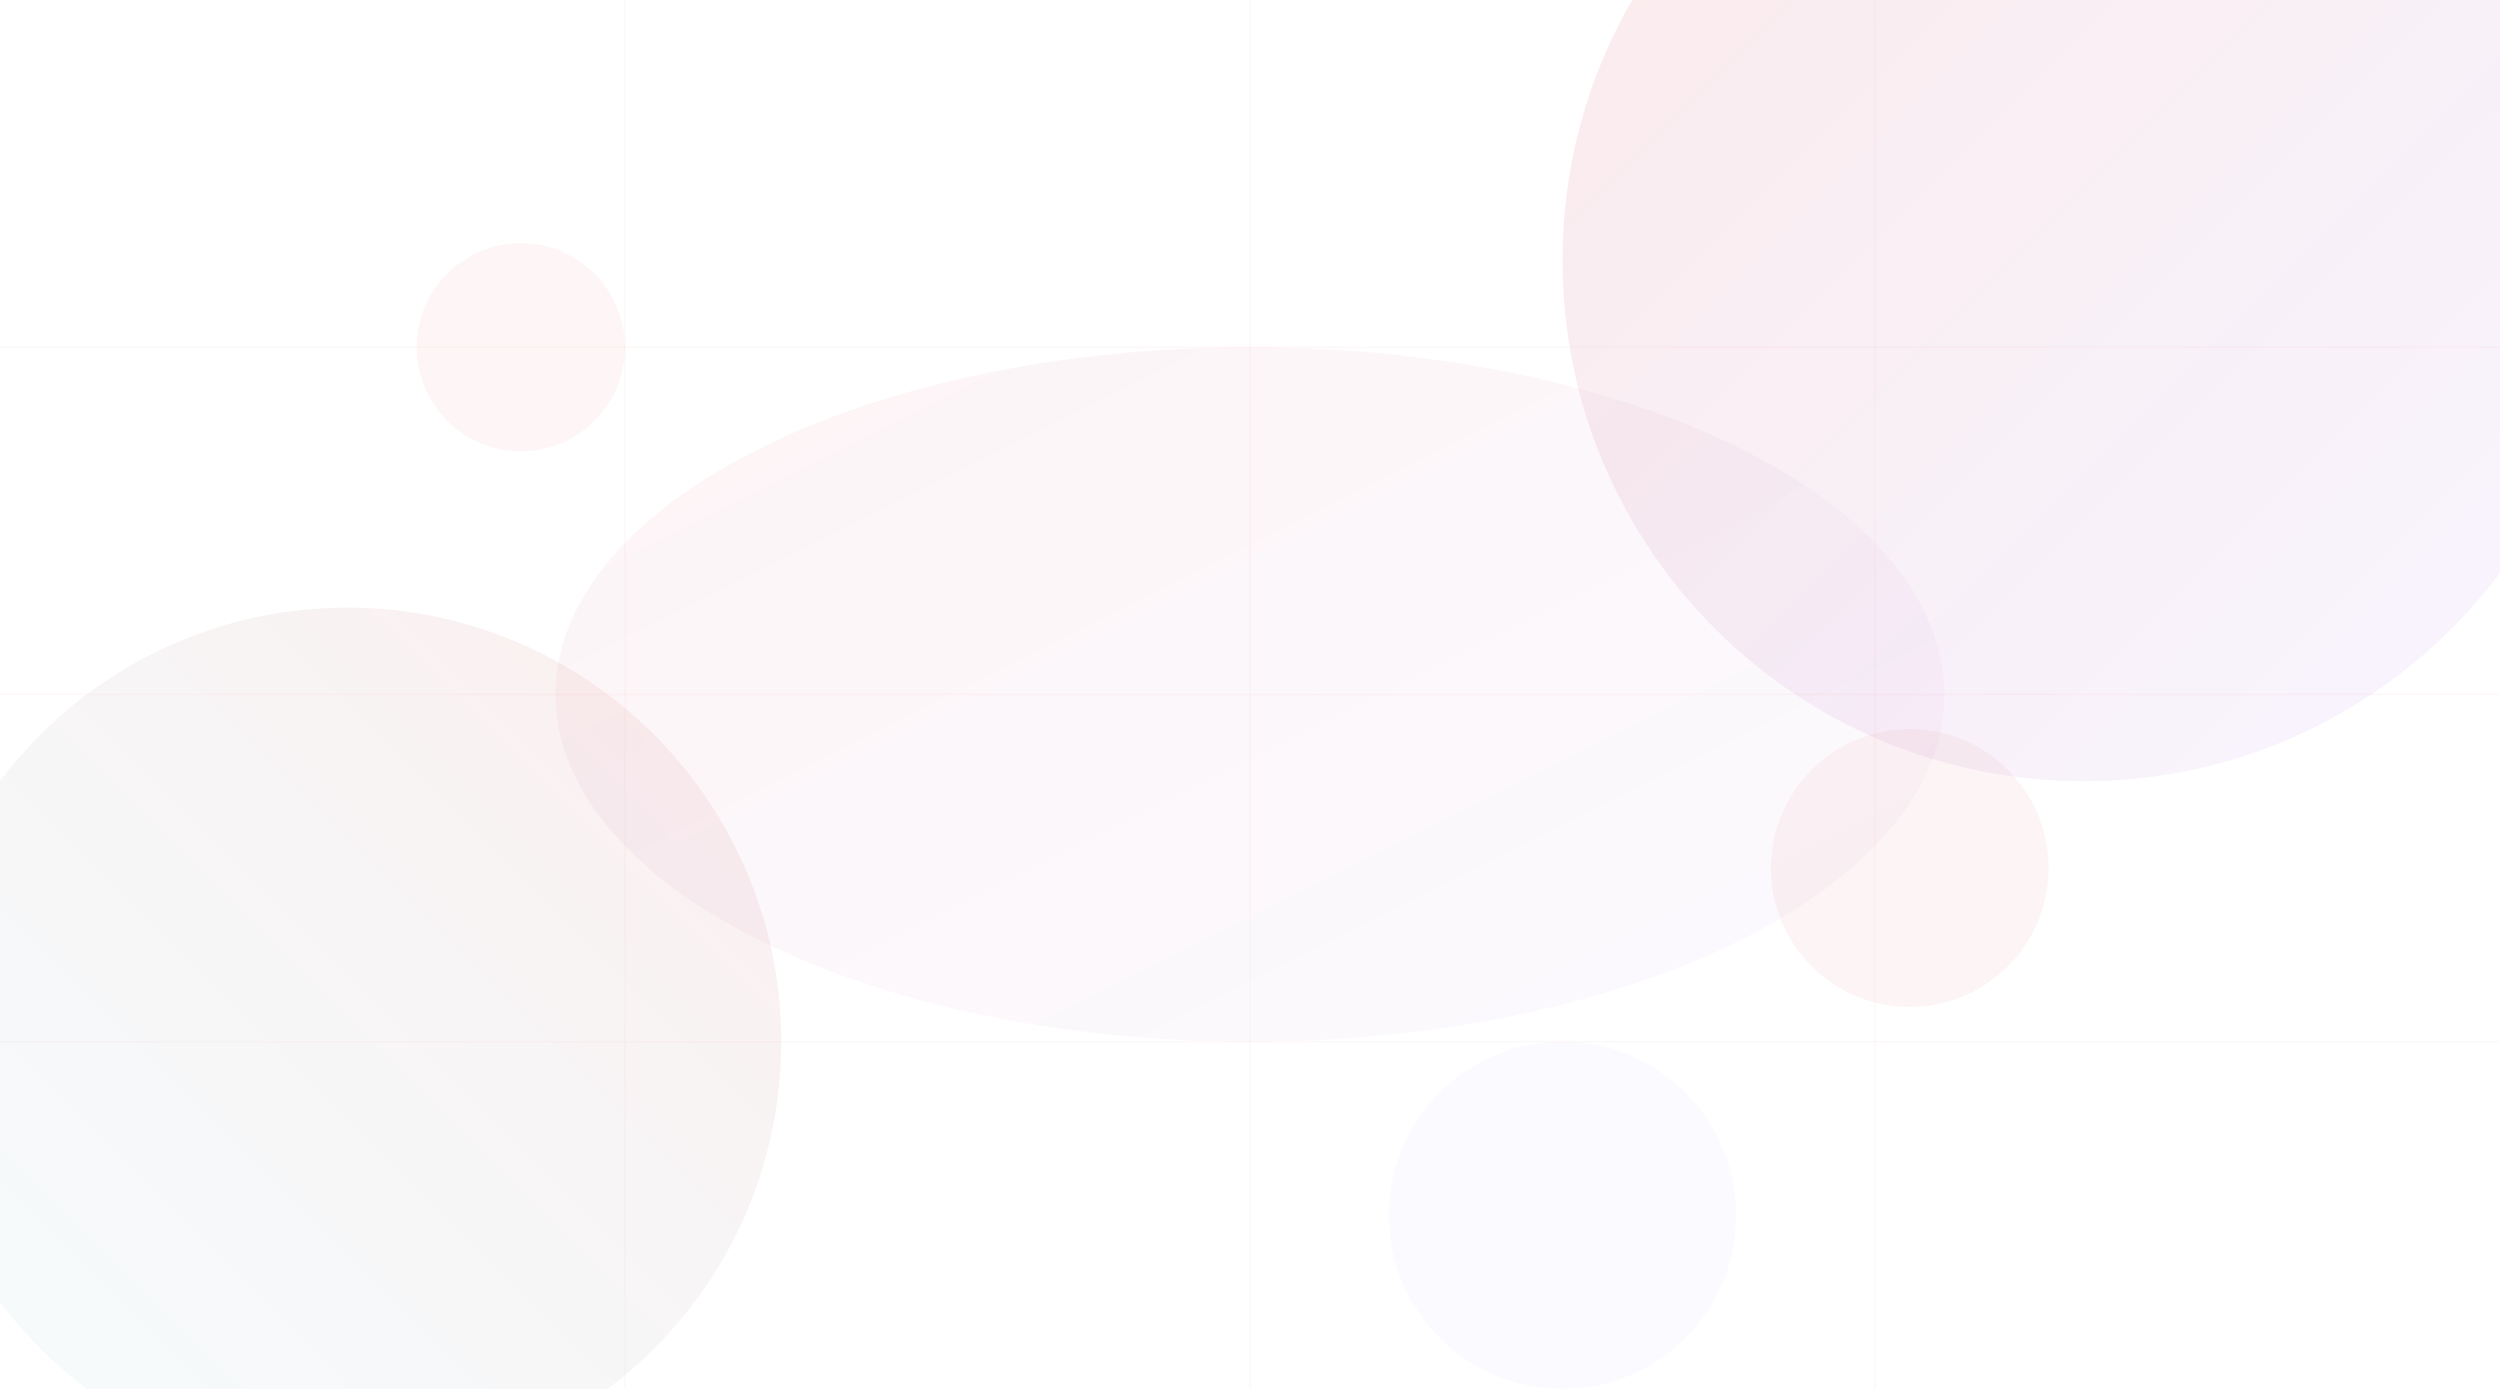
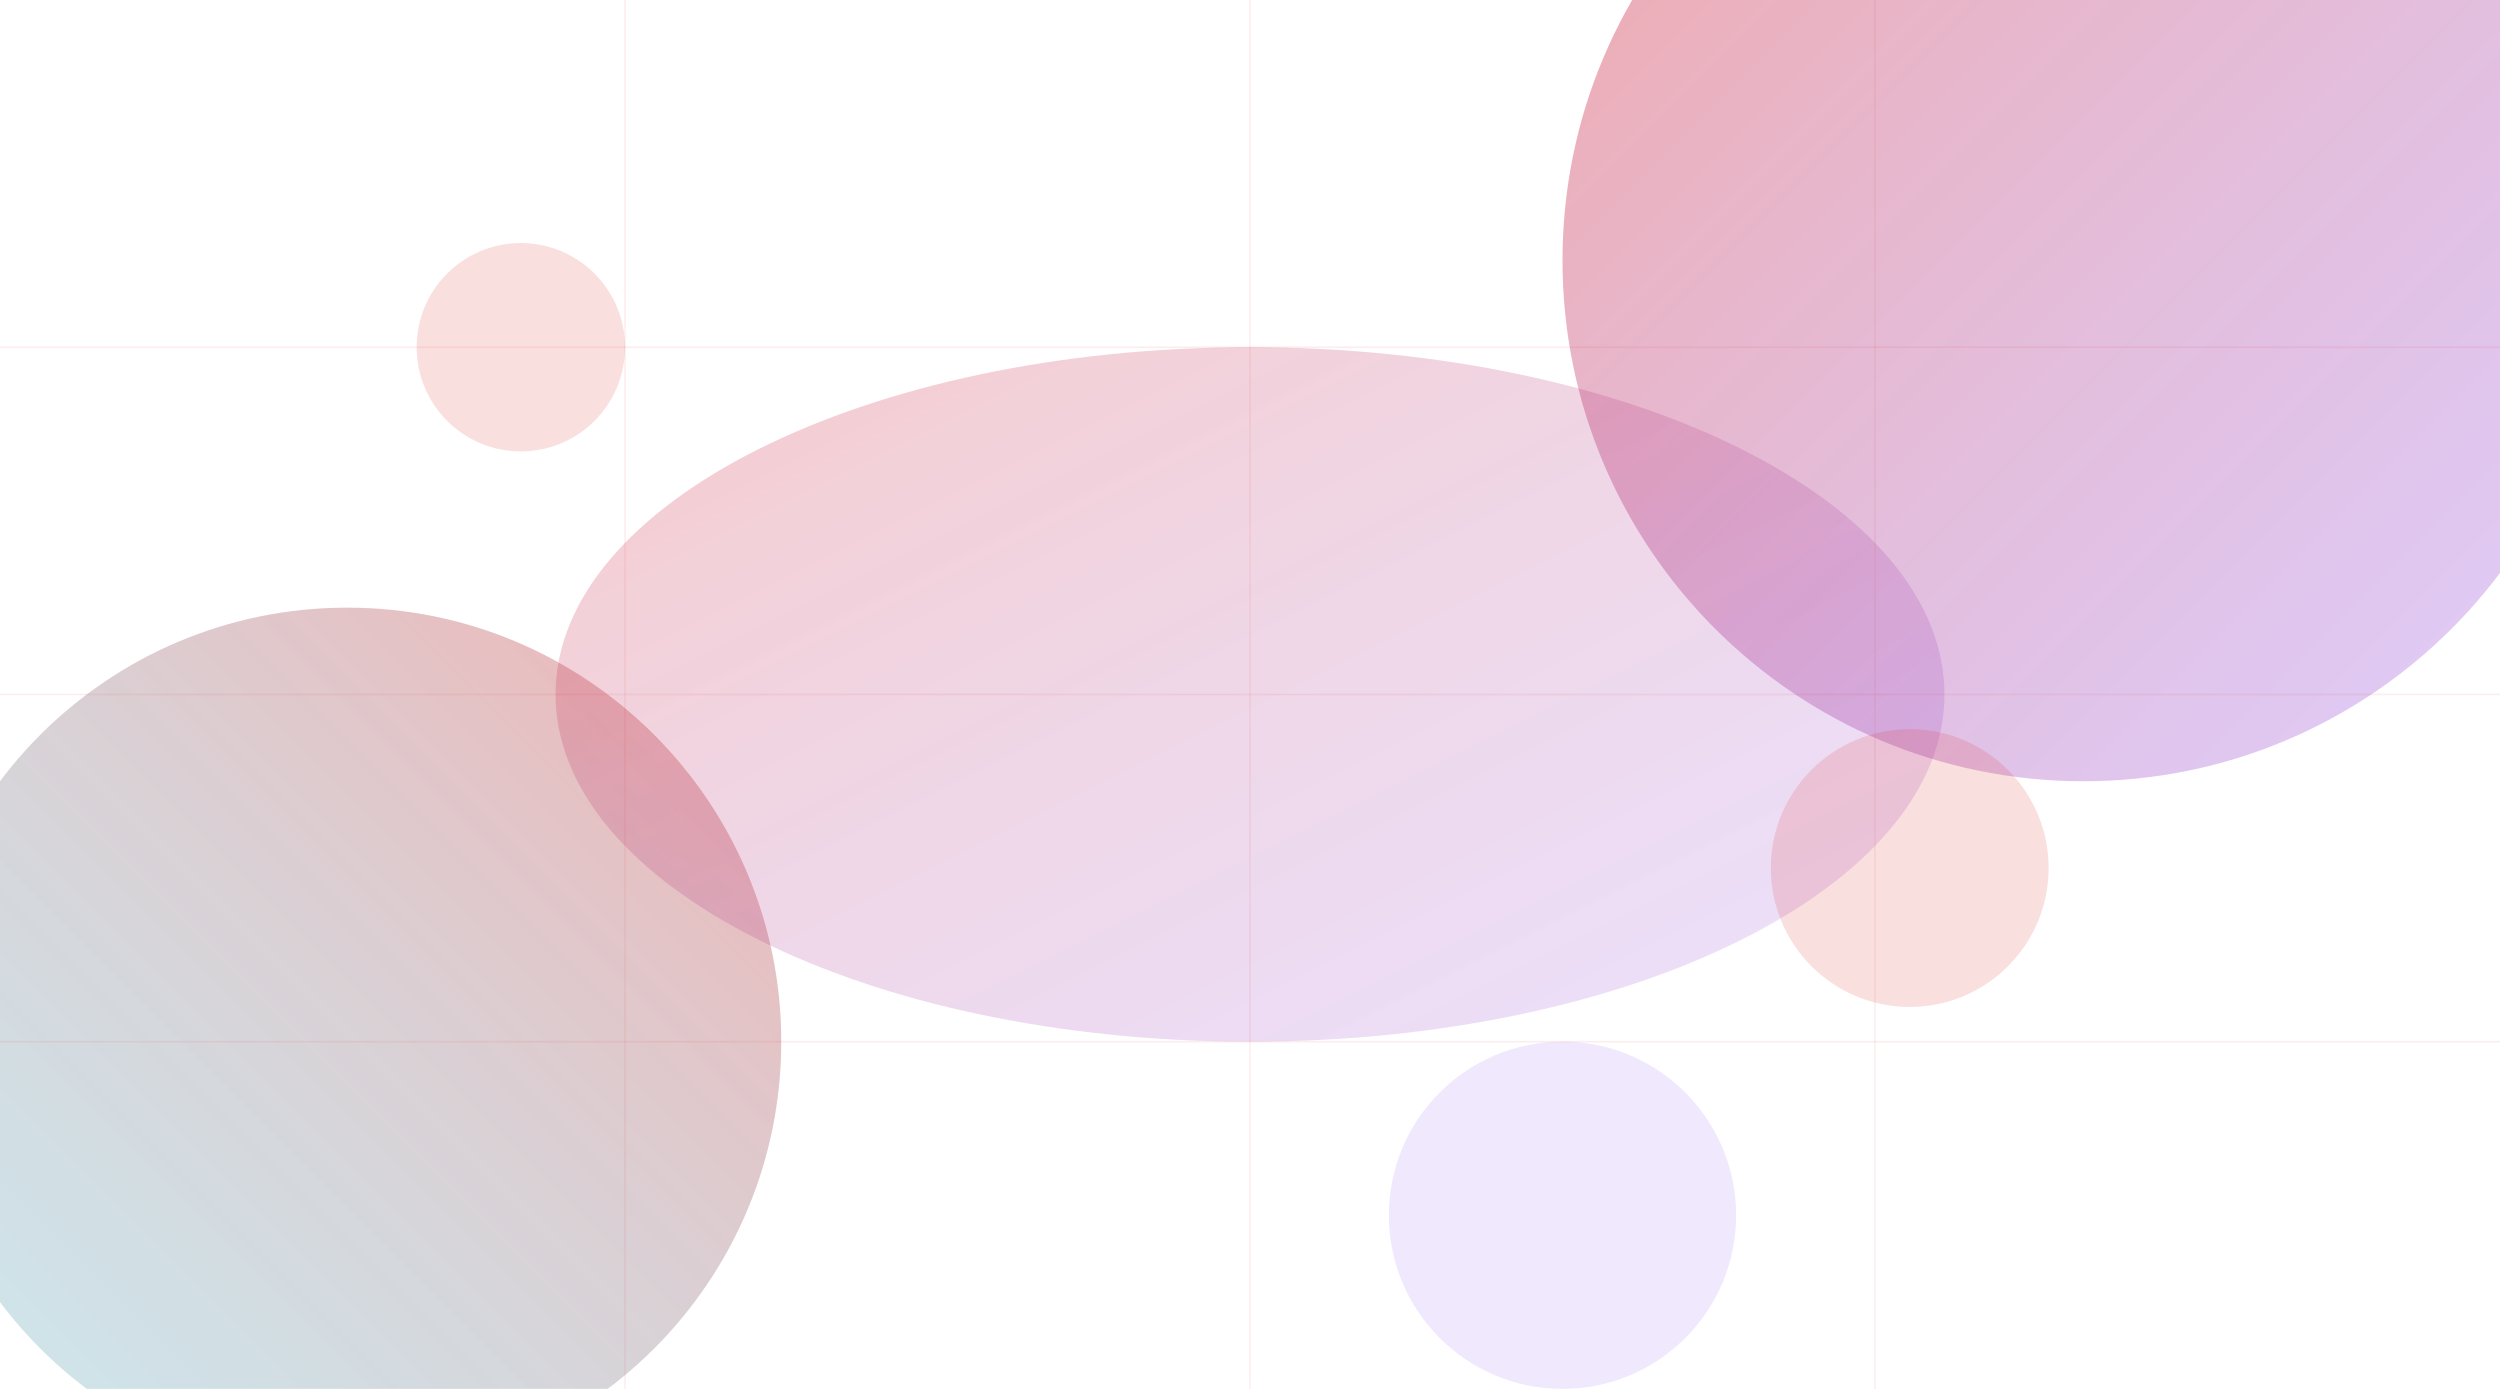
<svg xmlns="http://www.w3.org/2000/svg" viewBox="0 0 1440 800" preserveAspectRatio="xMidYMid slice">
  <defs>
    <linearGradient id="grad1" x1="0%" y1="0%" x2="100%" y2="100%">
-       <stop offset="0%" style="stop-color:#dc2626;stop-opacity:0.1" />
-       <stop offset="100%" style="stop-color:#7c3aed;stop-opacity:0.05" />
+       <stop offset="0%" style="stop-color:#dc2626;stop-opacity:0.4" />
+       <stop offset="100%" style="stop-color:#7c3aed;stop-opacity:0.25" />
    </linearGradient>
    <linearGradient id="grad2" x1="100%" y1="0%" x2="0%" y2="100%">
-       <stop offset="0%" style="stop-color:#dc2626;stop-opacity:0.08" />
-       <stop offset="100%" style="stop-color:#0891b2;stop-opacity:0.03" />
+       <stop offset="0%" style="stop-color:#dc2626;stop-opacity:0.35" />
+       <stop offset="100%" style="stop-color:#0891b2;stop-opacity:0.2" />
    </linearGradient>
  </defs>
  <circle cx="1200" cy="150" r="300" fill="url(#grad1)" />
  <circle cx="200" cy="600" r="250" fill="url(#grad2)" />
-   <ellipse cx="720" cy="400" rx="400" ry="200" fill="url(#grad1)" opacity="0.5" />
-   <circle cx="1100" cy="500" r="80" fill="#dc2626" opacity="0.05" />
-   <circle cx="300" cy="200" r="60" fill="#dc2626" opacity="0.04" />
-   <circle cx="900" cy="700" r="100" fill="#7c3aed" opacity="0.03" />
-   <g stroke="#dc2626" stroke-opacity="0.03" stroke-width="1">
+   <ellipse cx="720" cy="400" rx="400" ry="200" fill="url(#grad1)" opacity="0.6" />
+   <circle cx="1100" cy="500" r="80" fill="#dc2626" opacity="0.15" />
+   <circle cx="300" cy="200" r="60" fill="#dc2626" opacity="0.15" />
+   <circle cx="900" cy="700" r="100" fill="#7c3aed" opacity="0.12" />
+   <g stroke="#dc2626" stroke-opacity="0.08" stroke-width="1">
    <line x1="0" y1="200" x2="1440" y2="200" />
    <line x1="0" y1="400" x2="1440" y2="400" />
    <line x1="0" y1="600" x2="1440" y2="600" />
    <line x1="360" y1="0" x2="360" y2="800" />
    <line x1="720" y1="0" x2="720" y2="800" />
    <line x1="1080" y1="0" x2="1080" y2="800" />
  </g>
</svg>
